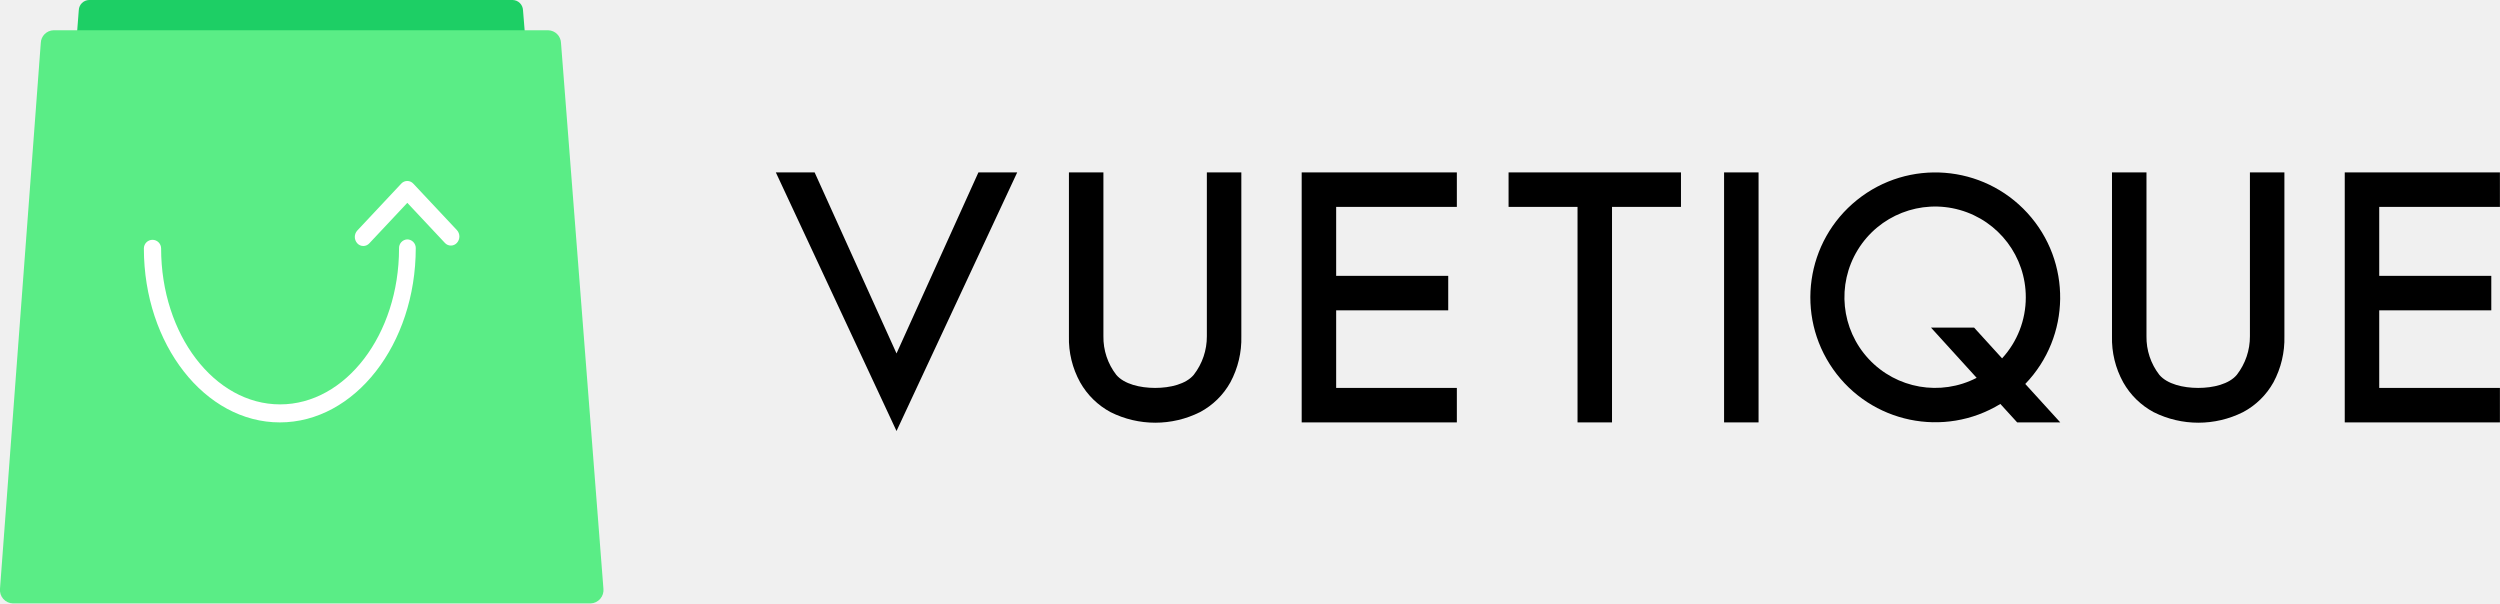
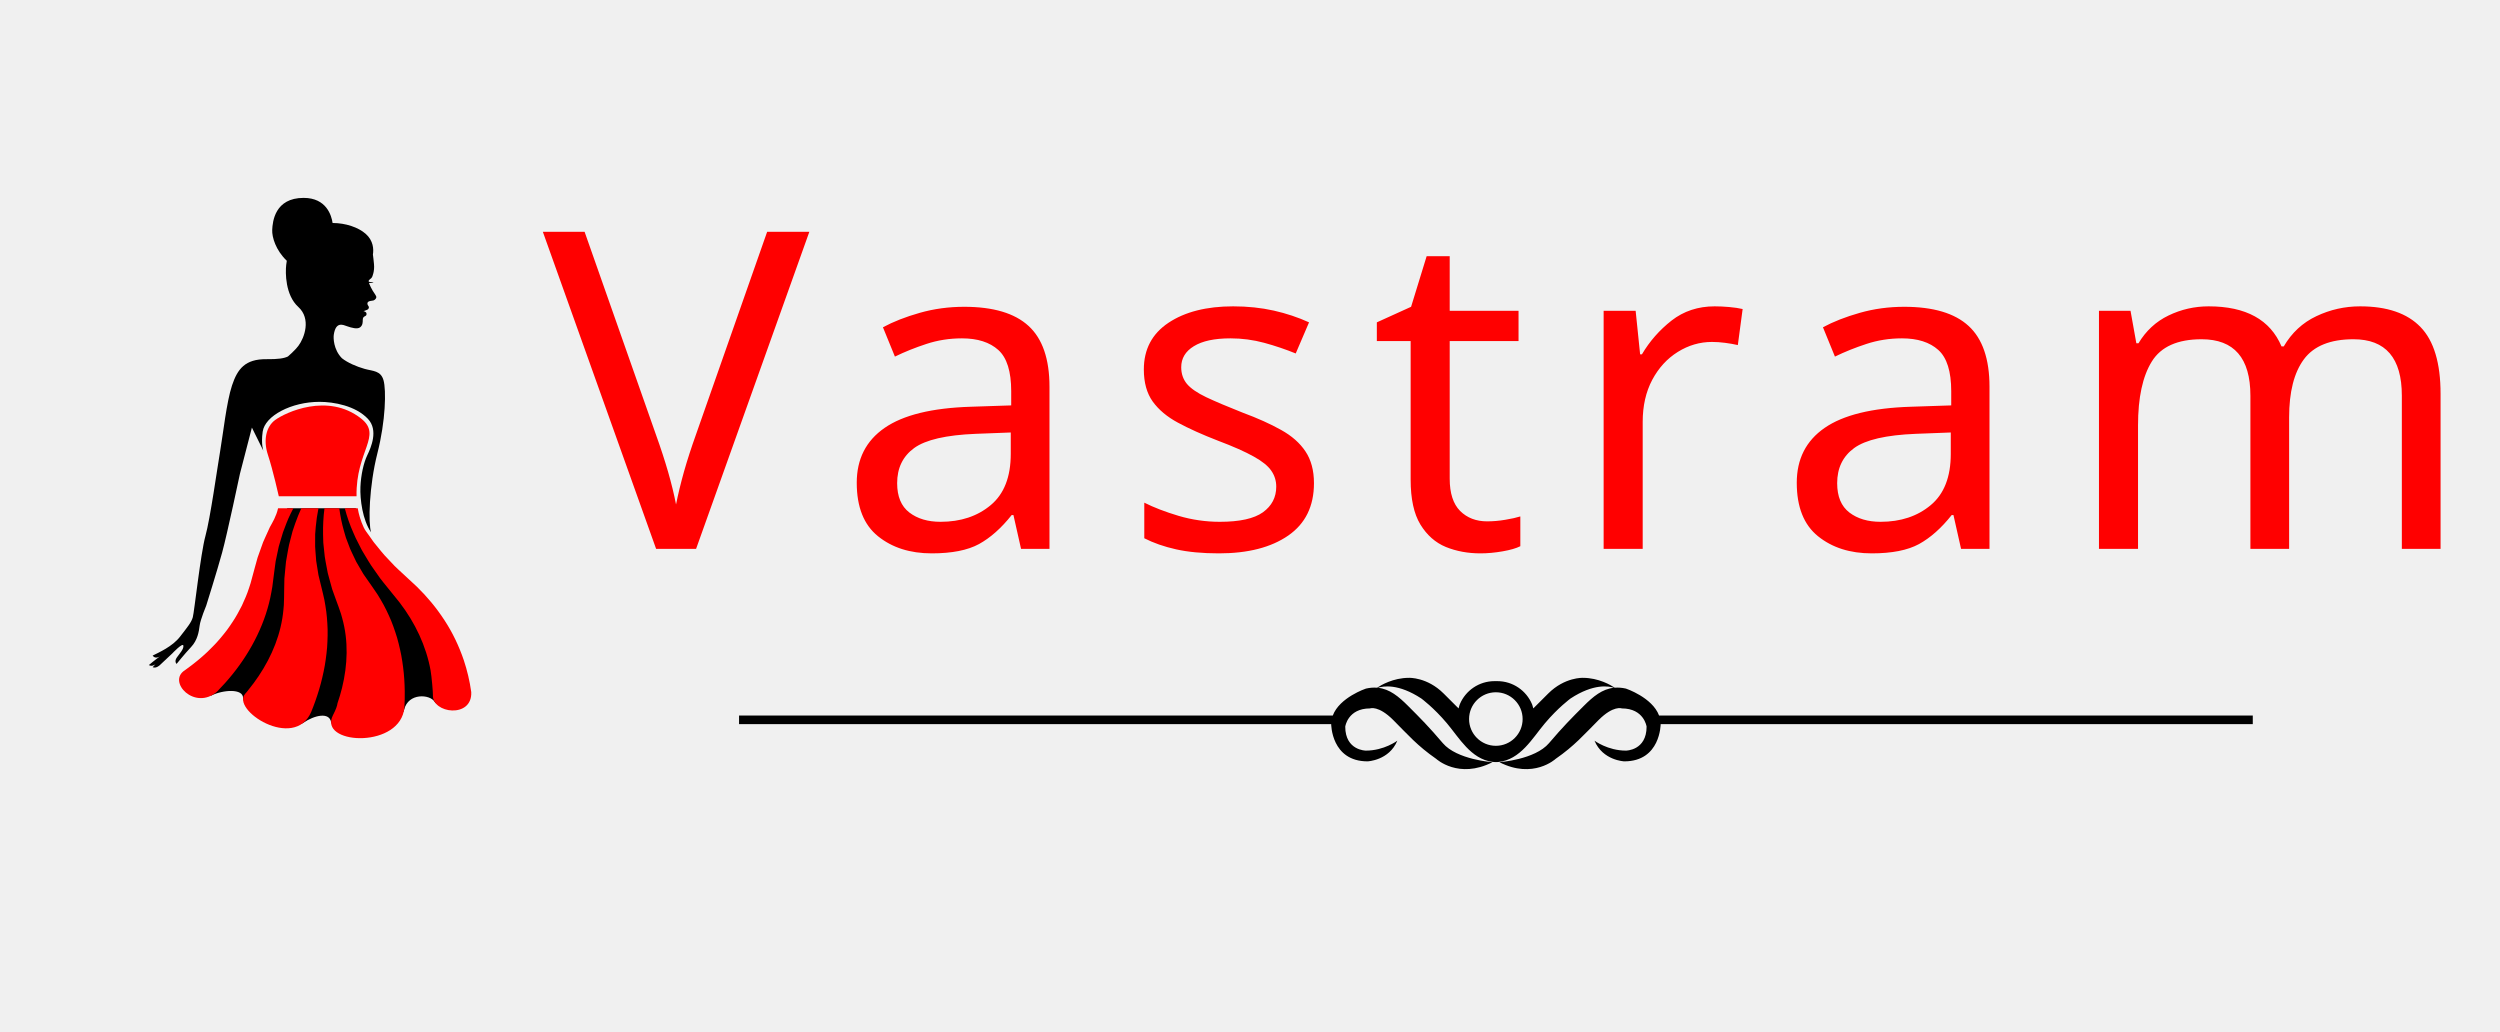
- <svg xmlns="http://www.w3.org/2000/svg" viewBox="0 0 290.01 70">
-   <path d="M239,49h-5l-1.95-2.14a14.49,14.49,0,1,1,2.89-2.32Zm-4-14.5a10.52,10.52,0,1,0-5.7,9.33L224,38h5l3.25,3.57A10.45,10.45,0,0,0,235,34.5Z" fill-rule="evenodd" />
-   <path d="M104,41l9.5-21L118,20,104,50,90,20l4.5,0Z" />
-   <path d="M124,20h4V39a7.13,7.13,0,0,0,1.49,4.48C130.4,44.56,132.26,45,134,45s3.58-.44,4.48-1.52A7.23,7.23,0,0,0,140,39V20h4l0,19a10.7,10.7,0,0,1-1.27,5.35,8.71,8.71,0,0,1-3.53,3.46,11.58,11.58,0,0,1-10.37,0,8.87,8.87,0,0,1-3.53-3.46A10.48,10.48,0,0,1,124,39Z" />
-   <path d="M155,36v9h14v4H151V20h18v4H155v8h13v4Z" />
-   <path d="M175,24V20h20v4h-8V49h-4V24Z" />
-   <path d="M200,20h4V49h-4Z" />
-   <path d="M245,20h4V39a7.13,7.13,0,0,0,1.49,4.48C251.4,44.56,253.26,45,255,45s3.58-.44,4.48-1.52A7.23,7.23,0,0,0,261,39V20h4l0,19a10.7,10.7,0,0,1-1.27,5.35,8.71,8.71,0,0,1-3.53,3.46,11.58,11.58,0,0,1-10.37,0,8.87,8.87,0,0,1-3.53-3.46A10.48,10.48,0,0,1,245,39Z" />
-   <path d="M276,36v9h14v4H272V20h18v4H276v8h13v4Z" />
-   <path d="M65,54.62A1.25,1.25,0,0,1,63.79,56H6.19A1.25,1.25,0,0,1,5,54.62L9.14,1.17A1.23,1.23,0,0,1,10.33,0H59.48a1.23,1.23,0,0,1,1.19,1.17Z" fill="#1dcf65" />
-   <path d="M70,68.29A1.55,1.55,0,0,1,68.52,70h-67A1.55,1.55,0,0,1,0,68.29L4.73,5A1.53,1.53,0,0,1,6.21,3.51H63.6A1.53,1.53,0,0,1,65.08,5Z" fill="#5aed86" />
-   <path d="M53,28.18a.94.94,0,0,1-1.39,0l-4.36-4.65-4.41,4.7a.94.94,0,0,1-1.39,0,1.1,1.1,0,0,1,0-1.49l5.1-5.44a.94.94,0,0,1,1.39,0L53,26.69A1.1,1.1,0,0,1,53,28.18Zm-5.77-.41a1,1,0,0,1,1,1C48.23,39.95,41.15,49,32.46,49S16.69,39.95,16.69,28.82a1,1,0,1,1,2,0c0,10,6.19,18.09,13.8,18.09s13.8-8.11,13.8-18.09A1,1,0,0,1,47.24,27.77Z" fill="#fff" fill-rule="evenodd" />
+ <svg xmlns="http://www.w3.org/2000/svg" version="1.1" x="0px" y="0px" width="349" height="144" xml:space="preserve">
+   <g transform="translate(20.78125 27.625) scale(0.9416041 0.9416041) rotate(0 23.90045 40.05087)">
+     <path d="M38.655,59.146l-4.624-3.744l-3.366-9.388H20.517L15.256,61.01L7.985,72.347l1.239,1.451  c1.754-0.884,4.773-1.091,4.742,0.364s7.156,4.882,8.884,3.692s3.931-1.647,4.167-0.11s10.199,0.781,10.83-1.861  c0.606-2.541,3.859-2.31,4.536-1.151c0.677,1.157,1.972-2.503,1.972-2.503L38.655,59.146z" fill="#000000" />
+     <path d="M17.938,48.821c-0.234,0.486-0.445,0.981-0.669,1.475l-0.331,0.744l-0.273,0.76l-0.545,1.529  c-0.154,0.517-0.287,1.037-0.432,1.559l-0.411,1.519l-0.188,0.695c-0.064,0.23-0.148,0.457-0.221,0.685  c-0.287,0.913-0.673,1.791-1.071,2.653c-0.436,0.849-0.881,1.687-1.417,2.475c-0.248,0.403-0.544,0.781-0.813,1.169  c-0.298,0.372-0.573,0.756-0.891,1.112c-0.604,0.731-1.271,1.414-1.955,2.073c-0.947,0.9-1.963,1.73-3.021,2.498  c-0.081,0.074-0.198,0.161-0.358,0.263c-2.69,1.691,1.478,6.058,4.768,3.169c0.814-0.828,1.589-1.695,2.317-2.601  c2.848-3.539,4.958-7.746,5.733-12.117c0.048-0.272,0.106-0.543,0.144-0.815l0.104-0.818l0.194-1.505  c0.066-0.485,0.12-0.976,0.195-1.462l0.305-1.444l0.152-0.727l0.209-0.711c0.143-0.474,0.272-0.954,0.426-1.428  c0.356-0.927,0.683-1.876,1.138-2.772c0.125-0.264,0.265-0.522,0.399-0.783h-2.271C18.891,47.226,18.296,48.162,17.938,48.821z" fill="#ff0000" />
+     <path d="M21.706,48.239l-0.269,0.79l-0.134,0.397l-0.104,0.401l-0.418,1.62c-0.119,0.545-0.201,1.094-0.303,1.646  l-0.144,0.83l-0.083,0.831l-0.158,1.676c-0.021,0.557-0.022,1.113-0.032,1.674l-0.011,0.844l-0.002,0.211l-0.004,0.193l-0.012,0.339  l-0.021,0.673c-0.015,0.224-0.039,0.448-0.059,0.67c-0.319,3.564-1.693,6.893-3.663,9.84c-0.487,0.73-1.015,1.438-1.573,2.121  c-0.108,0.15-0.238,0.308-0.397,0.475c-2.293,2.41,7.246,8.564,9.748,2.744c0.218-0.534,0.425-1.072,0.617-1.616  c0.403-1.144,0.758-2.303,1.029-3.483c0.149-0.585,0.254-1.185,0.369-1.774c0.052-0.297,0.093-0.598,0.138-0.896  c0.047-0.297,0.088-0.594,0.115-0.896l0.09-0.896l0.05-0.898c0.043-0.596,0.022-1.196,0.026-1.789  c-0.04-1.188-0.129-2.366-0.33-3.517c-0.05-0.288-0.095-0.575-0.15-0.859l-0.193-0.847l-0.184-0.777l-0.166-0.679  c-0.109-0.454-0.232-0.91-0.334-1.37l-0.224-1.394l-0.112-0.704l-0.054-0.707c-0.032-0.473-0.085-0.951-0.103-1.43l0.004-1.441  v-0.364l0.029-0.36l0.058-0.727c0.08-0.923,0.215-1.851,0.404-2.775h-2.546C22.276,46.743,21.97,47.481,21.706,48.239z" fill="#ff0000" />
+     <path d="M25.827,49.899l0.022,0.821l0.013,0.413l0.042,0.406l0.173,1.64c0.078,0.543,0.192,1.077,0.291,1.621  l0.155,0.815l0.213,0.795l0.44,1.599c0.175,0.521,0.37,1.033,0.558,1.553l0.287,0.781l0.072,0.195l0.063,0.179l0.108,0.316  l0.217,0.627c0.064,0.212,0.119,0.428,0.18,0.639c0.95,3.395,0.814,6.943-0.022,10.35c-0.188,0.765-0.415,1.524-0.672,2.274  c-0.04,0.372-0.24,0.938-0.672,1.77c-0.002,0.005-0.004,0.009-0.006,0.013c-0.056,0.135-0.112,0.269-0.17,0.401  c-1.321,4.02,10.253,4.459,10.767-1.576c0.043-0.8,0.063-1.601,0.051-2.401c-0.018-1.194-0.09-2.387-0.246-3.57  c-0.064-0.591-0.176-1.18-0.273-1.764c-0.055-0.292-0.122-0.583-0.184-0.873c-0.061-0.29-0.126-0.578-0.206-0.865l-0.229-0.856  l-0.269-0.845c-0.169-0.564-0.4-1.109-0.604-1.657c-0.457-1.081-0.956-2.134-1.553-3.123c-0.148-0.248-0.292-0.497-0.444-0.739  l-0.482-0.712l-0.448-0.65l-0.397-0.567c-0.264-0.38-0.54-0.757-0.8-1.146l-0.702-1.204l-0.354-0.609l-0.301-0.632  c-0.197-0.425-0.416-0.847-0.601-1.281l-0.505-1.329l-0.127-0.335l-0.1-0.343l-0.2-0.689c-0.305-1.076-0.534-2.188-0.681-3.324  h-2.195C25.871,47.296,25.802,48.597,25.827,49.899z" fill="#ff0000" />
+     <path d="M46.696,68.556c-0.72-2.121-1.681-4.13-2.876-5.95c-1.188-1.826-2.57-3.483-4.09-4.965l-2.234-2.072  c-0.354-0.334-0.725-0.657-1.067-1.003l-1.001-1.063c-0.697-0.692-1.271-1.474-1.901-2.226c-0.162-0.186-0.298-0.387-0.438-0.586  l-0.421-0.6c-0.281-0.4-0.604-0.779-0.81-1.224c-0.448-0.969-0.73-1.895-0.891-2.853h-1.92c0.327,1.264,0.762,2.499,1.296,3.686  c0.189,0.49,0.433,0.947,0.668,1.412l0.354,0.697c0.119,0.233,0.234,0.469,0.373,0.688c0.544,0.882,1.045,1.809,1.667,2.639  l0.898,1.279c0.311,0.418,0.646,0.811,0.97,1.219l1.884,2.331c2.326,3.026,3.957,6.48,4.61,10.088  c0.163,0.916,0.363,3.309,0.345,3.628c-0.154,2.771,5.864,3.54,5.685-0.414C47.571,71.651,47.199,70.073,46.696,68.556z" fill="#ff0000" />
+     <path d="M34.791,27.043c-0.409-1.458-1.586-1.347-2.807-1.694c-1.21-0.344-2.529-0.915-3.364-1.579  c-1.265-1.302-1.271-3.028-1.204-3.476c0.296-2.015,1.371-1.477,1.974-1.264c0.655,0.232,1.513,0.47,1.918,0.167  c0.404-0.302,0.405-0.749,0.403-1.114c-0.003-0.366,0.182-0.468,0.314-0.533c0.132-0.064,0.293-0.148,0.24-0.426  c-0.053-0.278-0.451-0.33-0.451-0.33s0.42-0.13,0.587-0.222s0.25-0.258,0.21-0.418s-0.263-0.288-0.198-0.577  c0.077-0.344,0.688-0.301,0.896-0.373c0.244-0.084,0.475-0.366,0.4-0.584c-0.073-0.214-0.35-0.57-0.52-0.853  c-0.102-0.171-0.44-0.793-0.559-1.171c0.217,0.052,0.473,0.047,0.662-0.081c0.01-0.006,0.012-0.012-0.004-0.011  c-0.25,0.016-0.476-0.003-0.699-0.091c-0.043-0.333,0.342-0.33,0.52-0.714c-0.002,0,0.381-0.802,0.267-1.887  c-0.041-0.383-0.118-1.201-0.159-1.419c0.128-0.776,0.074-2.052-1.072-3.065c-1.087-0.961-2.975-1.602-4.905-1.606  C27.083,2.651,26.353,0,22.947,0c-4.266,0-4.606,3.512-4.659,4.746c-0.047,1.07,0.517,3.005,2.162,4.578  c-0.034,0.201-0.063,0.403-0.087,0.607c-0.134,1.15-0.146,4.474,1.791,6.235c1.938,1.761,0.906,4.577,0.031,5.746  c-0.105,0.14-0.224,0.282-0.35,0.424c-0.038,0.036-0.072,0.072-0.102,0.11l0,0c-0.351,0.379-0.752,0.751-1.118,1.068  c-0.577,0.282-1.469,0.417-3.167,0.398c-3.18-0.035-4.305,1.449-5.117,3.888c-0.813,2.438-1.328,7.198-1.756,9.707  c-0.427,2.51-1.474,10.03-2.187,12.61S6.73,61.391,6.516,62.166c-0.216,0.774-0.75,1.405-1.895,2.889  c-1.146,1.482-3.173,2.353-4.063,2.803c0.414,0.593,1.096,0.104,1.096,0.104S0.785,68.594,0,69.263  c0.387,0.215,0.742,0.057,0.979-0.123c-0.131,0.132-0.283,0.289-0.419,0.439c0.516,0.229,1.055-0.297,1.055-0.297l1.855-1.741  c0,0,1.574-1.674,1.647-1.157s-0.538,1.139-0.966,1.751c-0.428,0.611-0.041,0.956-0.041,0.956s1.188-1.477,2.15-2.501  c0.964-1.025,1.16-2.298,1.27-3.182c0.108-0.884,0.977-2.969,0.977-2.969s1.6-5.09,2.354-7.847  c0.756-2.757,2.642-11.692,2.642-11.692l1.773-6.844l1.708,3.451c0,0-0.382-0.927-0.108-2.854c0.335-2.348,4.257-4.415,8.428-4.415  c2.12,0,5.34,0.58,7.172,2.521c1.591,1.684,0.451,4.266-0.094,5.397c-0.543,1.131-0.938,2.898-1.016,4.701  c-0.079,1.803,0.317,4.921,1.582,6.724c-0.438-1.309-0.306-6.83,0.931-11.707C35.116,32.997,35.2,28.502,34.791,27.043z" fill="#000000" />
+     <path d="M19.264,44.233c0,0-0.869-3.889-1.609-6.126c-0.74-2.238-0.237-4.214,1.064-5.173  c1.52-1.121,7.824-4.099,12.742-0.225c3.214,2.533-0.802,4.787-0.67,11.524C26.282,44.233,19.264,44.233,19.264,44.233z" fill="#ff0000" />
+   </g>
+   <g transform="translate(130.2578 120.6381)  scale(0.6388889 0.6388889)">
+     <text dominant-baseline="auto" alignment-baseline="auto" font-family="Maxwell" font-size="34px" fill="#000000" letter-spacing="0" xml:space="preserve" />
+   </g>
+   <g transform="translate(75.78125 76.625)  scale(1 1)">
+     <text dominant-baseline="auto" alignment-baseline="auto" font-family="Maxwell" font-size="62px" fill="#ff0000" letter-spacing="5" xml:space="preserve">Vastrami</text>
+   </g>
+   <g transform="translate(103.1719 94.625) scale(0.8894082 0.8894082) rotate(0 118.7965 7.16577)">
+     <path d="M237.593,5.918h-93.188c-1.063-2.848-5.203-4.229-5.203-4.229c-0.633-0.144-1.212-0.181-1.755-0.138  c-0.6-0.401-2.53-1.55-4.995-1.55c0,0-2.856-0.13-5.452,2.467l-2.337,2.334c-0.08-0.354-0.204-0.675-0.204-0.675  c-0.897-2.12-2.997-3.608-5.442-3.608h-0.438c-2.447,0-4.546,1.488-5.442,3.608c0,0-0.124,0.32-0.204,0.675l-2.336-2.334  c-2.598-2.597-5.453-2.467-5.453-2.467c-2.465,0-4.396,1.149-4.995,1.55c-0.543-0.043-1.122-0.006-1.755,0.138  c0,0-4.14,1.381-5.203,4.229H0v1.349h92.941c0,0.001,0,0.001,0,0.002c0,0,0,5.842,5.71,5.842c0,0,3.376-0.13,4.673-3.246  c0,0-2.075,1.559-4.932,1.559c0,0-3.245,0-3.245-3.765c0,0,0.389-2.858,3.894-2.858c0,0,1.298-0.518,3.635,1.82  c2.337,2.335,3.765,4.024,6.75,6.1c0,0,3.506,3.246,8.827,0.52c0,0-5.582-0.391-7.788-2.986c-2.207-2.595-3.506-3.895-5.452-5.841  c-1.484-1.482-2.894-2.662-4.743-2.853c0.821-0.27,3.202-0.691,6.821,1.686c0,0,1.945,1.427,4.022,3.896  c1.925,2.284,3.738,5.571,7.094,6.042c0,0,0.506,0.068,0.943,0.029c3.507-0.344,5.359-3.736,7.33-6.071  c2.076-2.469,4.024-3.896,4.024-3.896c3.616-2.377,5.998-1.956,6.818-1.686c-1.85,0.191-3.259,1.371-4.742,2.853  c-1.948,1.946-3.245,3.247-5.453,5.841c-2.207,2.596-7.787,2.986-7.787,2.986c5.321,2.727,8.826-0.52,8.826-0.52  c2.985-2.075,4.414-3.765,6.749-6.1c2.338-2.338,3.637-1.82,3.637-1.82c3.504,0,3.894,2.858,3.894,2.858  c0,3.765-3.245,3.765-3.245,3.765c-2.856,0-4.932-1.559-4.932-1.559c1.297,3.116,4.671,3.246,4.671,3.246  c5.712,0,5.712-5.842,5.712-5.842c0-0.001,0-0.001,0-0.002h92.94V5.918z M118.785,10.67c-2.32,0-4.202-1.88-4.202-4.201  c0-2.321,1.882-4.201,4.202-4.201c2.322,0,4.203,1.88,4.203,4.201C122.988,8.791,121.107,10.67,118.785,10.67z" fill="#000000" />
+   </g>
</svg>
